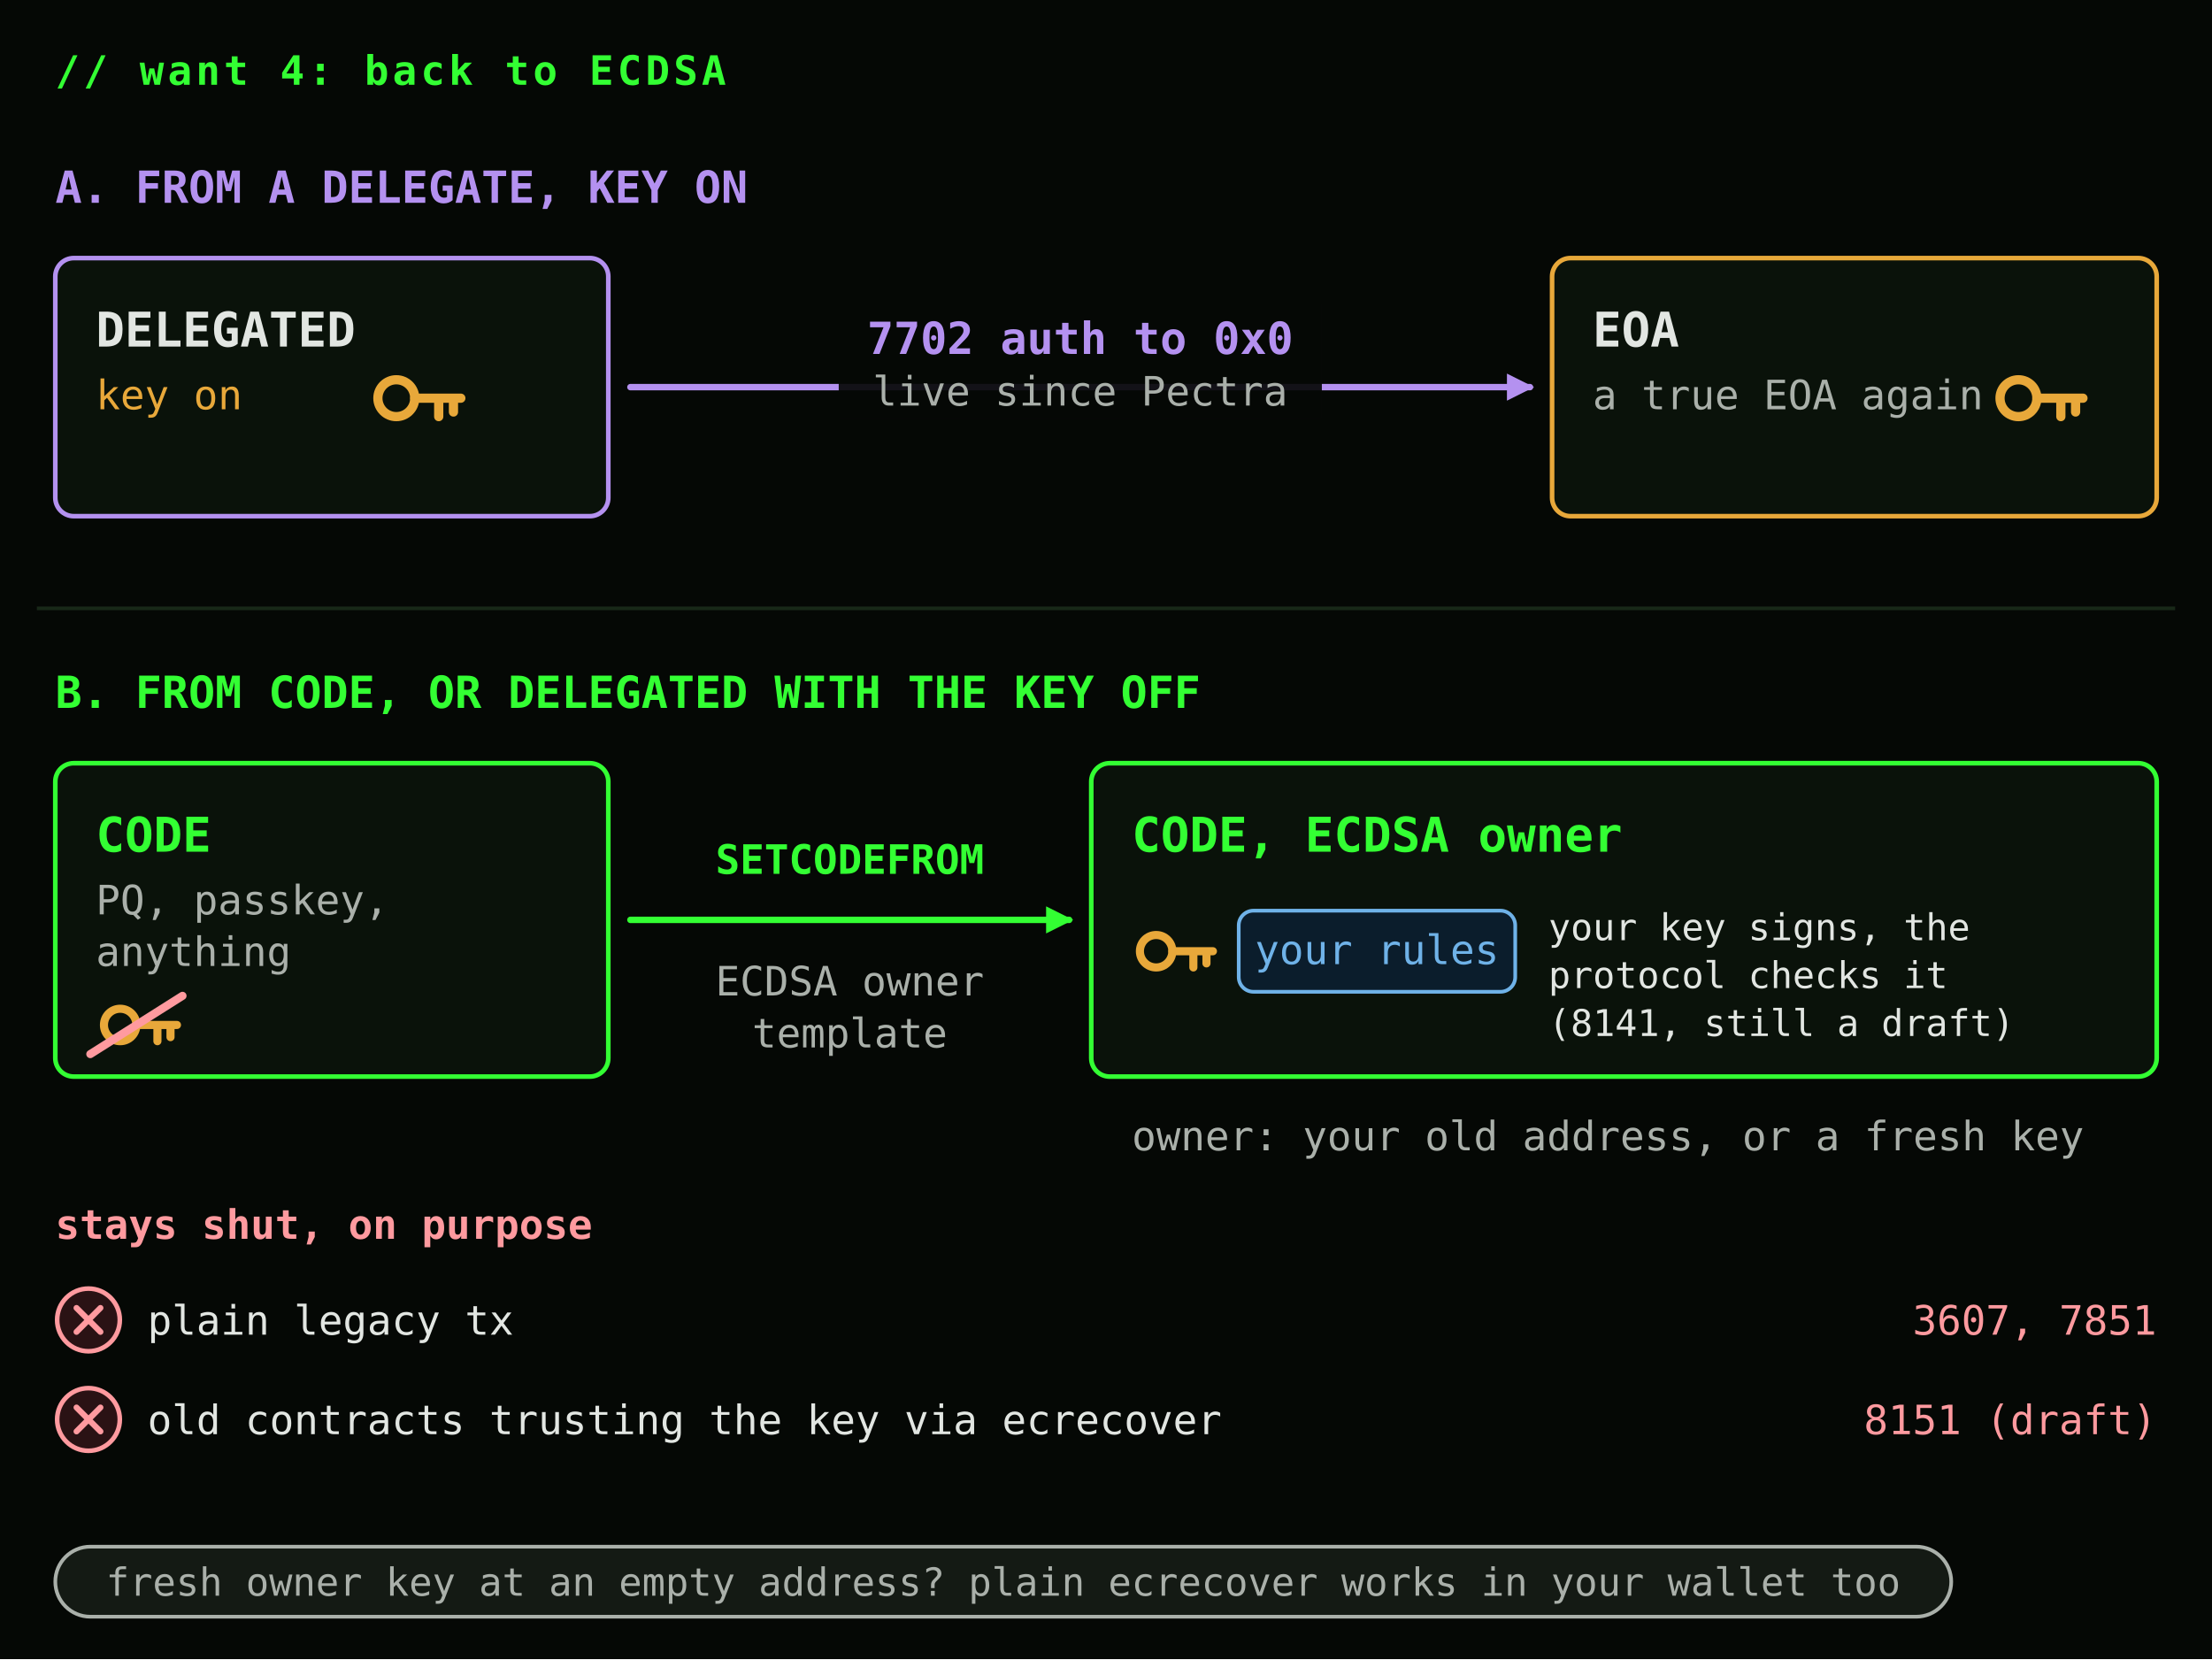
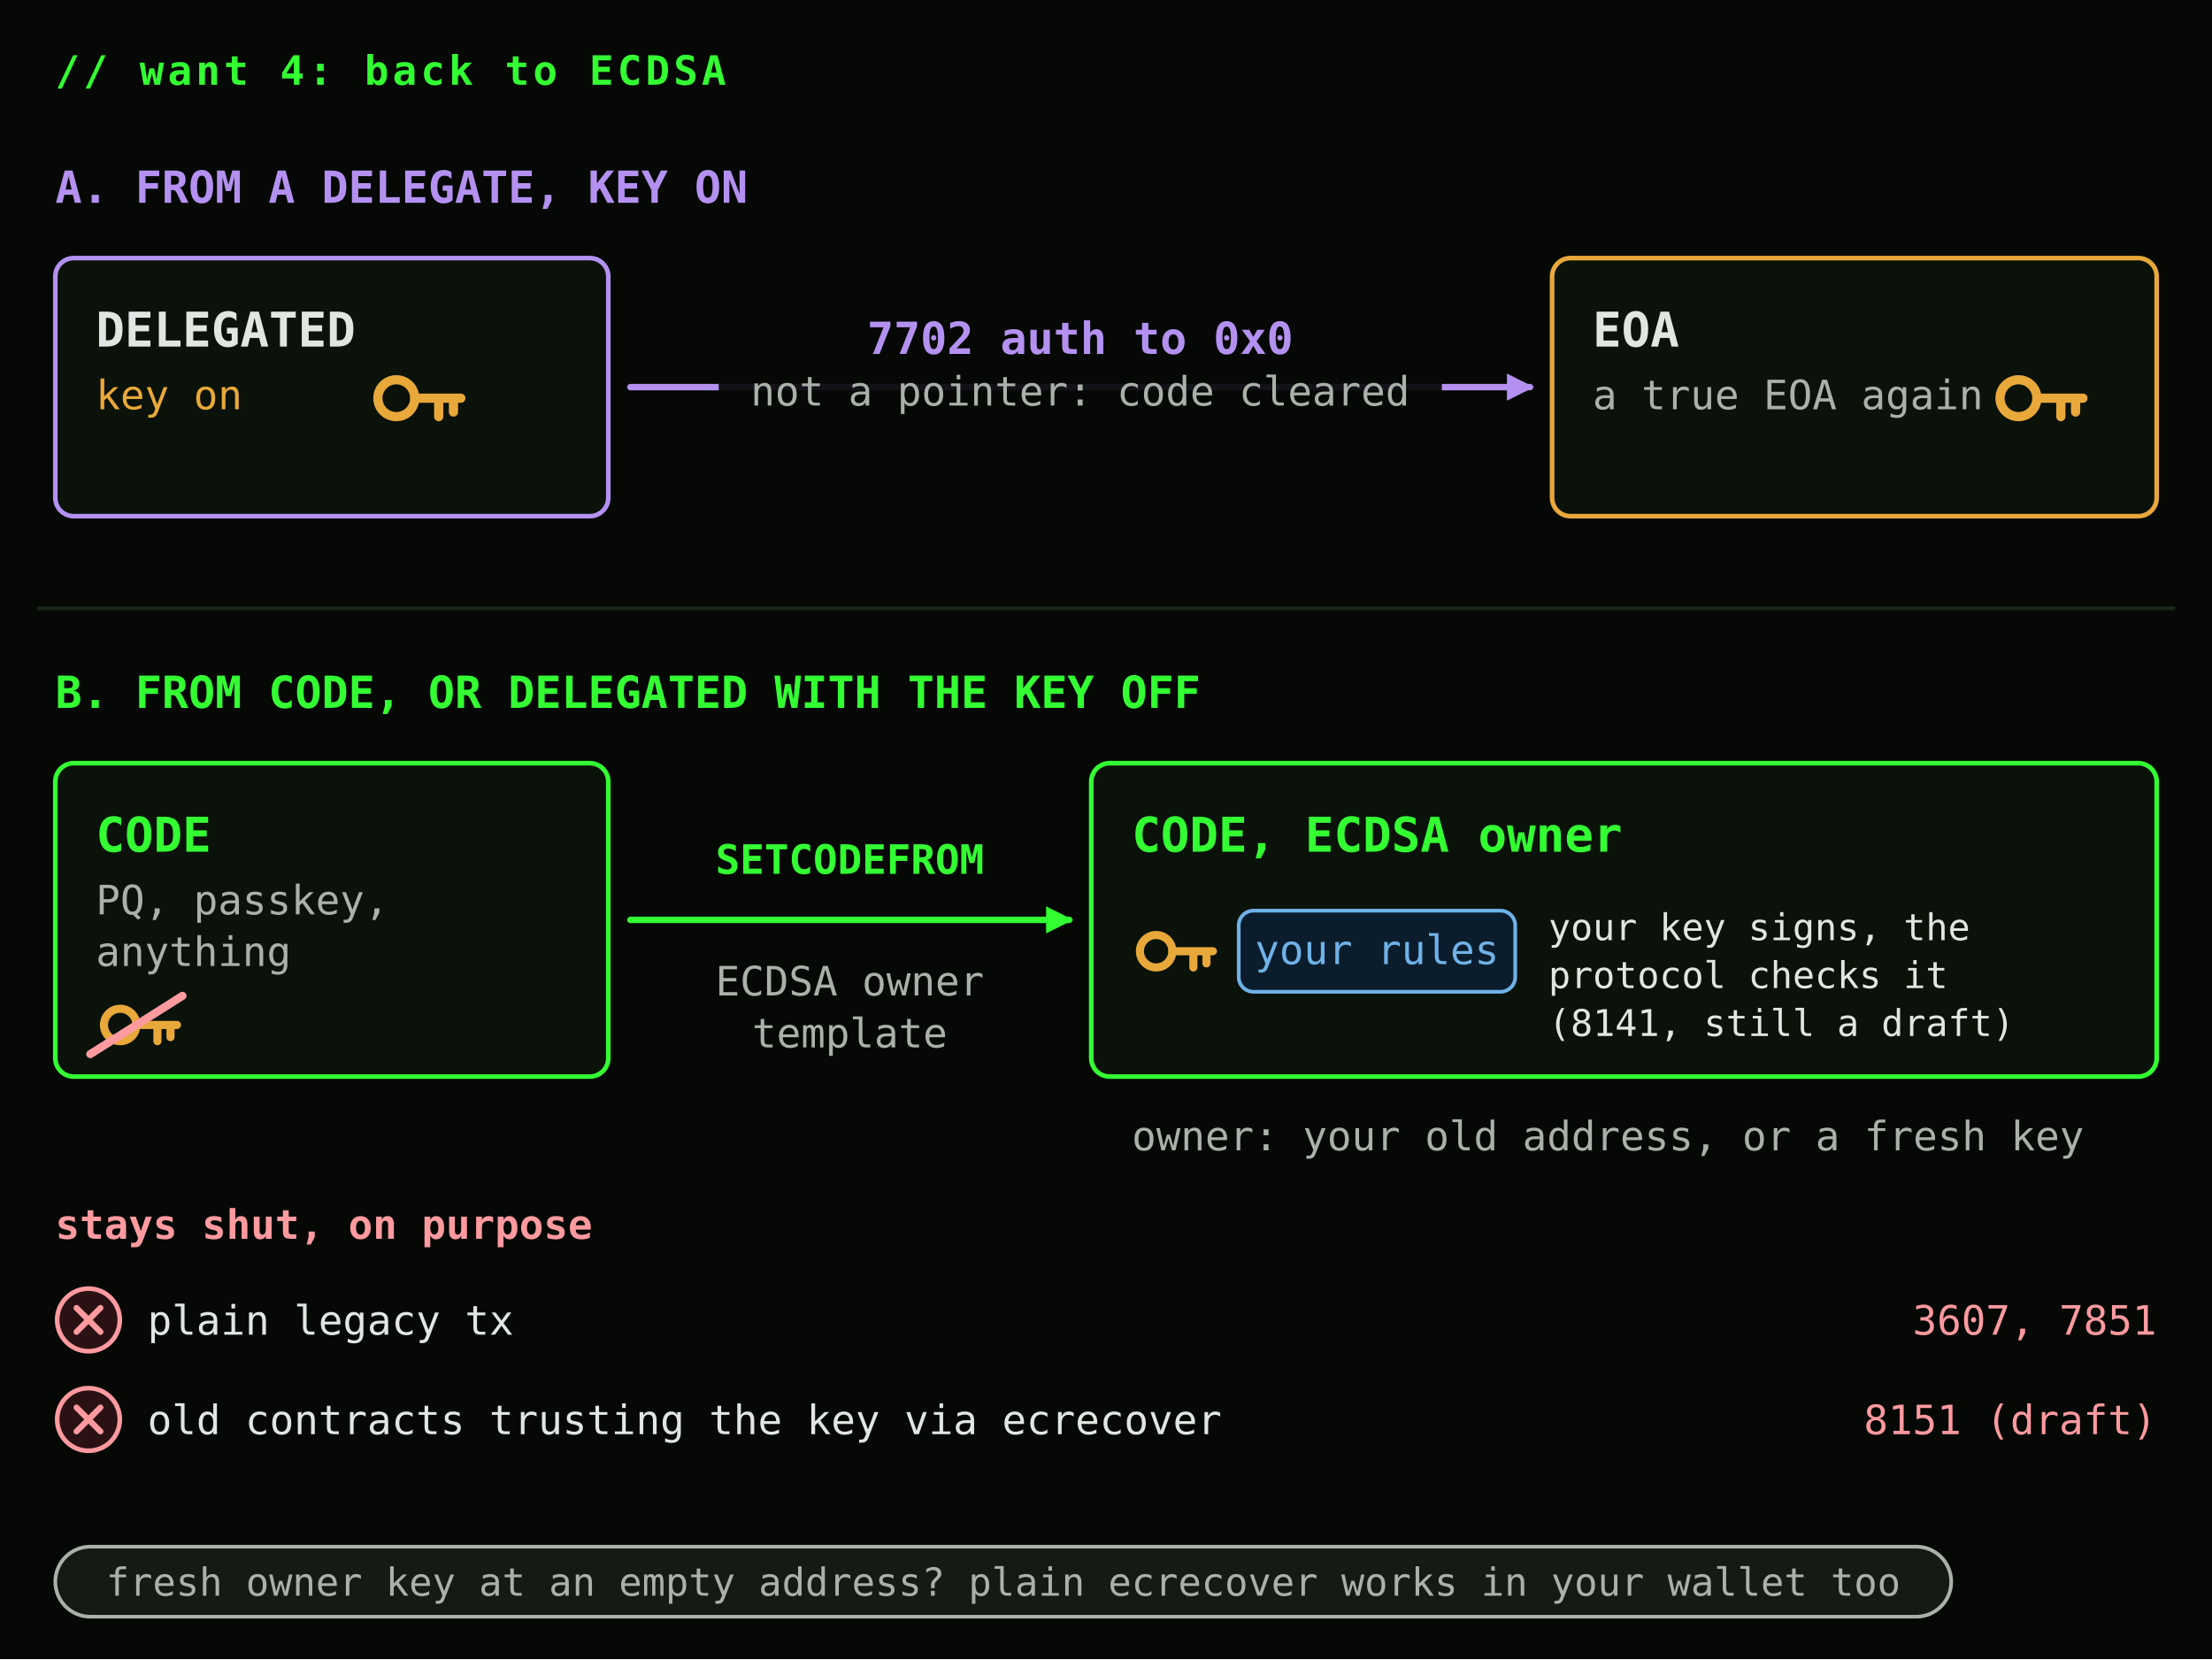
<svg xmlns="http://www.w3.org/2000/svg" width="1200" height="900" viewBox="0 0 1200 900" font-family="ui-monospace, SFMono-Regular, Menlo, Consolas, 'DejaVu Sans Mono', monospace">
  <defs>
    <marker id="ah0" viewBox="0 0 10 10" refX="8.5" refY="5" markerWidth="4.2" markerHeight="4.2" orient="auto-start-reverse">
      <path d="M0,0 L10,5 L0,10 z" fill="#33ff33" />
    </marker>
    <marker id="ah1" viewBox="0 0 10 10" refX="8.5" refY="5" markerWidth="4.2" markerHeight="4.2" orient="auto-start-reverse">
      <path d="M0,0 L10,5 L0,10 z" fill="#e8a83a" />
    </marker>
    <marker id="ah2" viewBox="0 0 10 10" refX="8.5" refY="5" markerWidth="4.2" markerHeight="4.2" orient="auto-start-reverse">
      <path d="M0,0 L10,5 L0,10 z" fill="#b491f0" />
    </marker>
    <marker id="ah3" viewBox="0 0 10 10" refX="8.5" refY="5" markerWidth="4.2" markerHeight="4.2" orient="auto-start-reverse">
      <path d="M0,0 L10,5 L0,10 z" fill="#6fb2e8" />
    </marker>
    <marker id="ah4" viewBox="0 0 10 10" refX="8.5" refY="5" markerWidth="4.2" markerHeight="4.2" orient="auto-start-reverse">
      <path d="M0,0 L10,5 L0,10 z" fill="#ff9a9f" />
    </marker>
    <marker id="ah5" viewBox="0 0 10 10" refX="8.5" refY="5" markerWidth="4.2" markerHeight="4.2" orient="auto-start-reverse">
      <path d="M0,0 L10,5 L0,10 z" fill="#aab0aa" />
    </marker>
  </defs>
  <rect width="1200" height="900" fill="#050805" />
  <text x="30" y="46.0" font-size="22" fill="#33ff33" font-weight="700" letter-spacing="2">// want 4: back to ECDSA</text>
  <text x="30" y="110.0" font-size="24" fill="#b491f0" font-weight="700">A. FROM A DELEGATE, KEY ON</text>
  <rect x="30" y="140" width="300" height="140" rx="10" fill="#0a120a" stroke="#b491f0" stroke-width="2.5" />
  <text x="52" y="188.0" font-size="26" fill="#e2e6e2" font-weight="700">DELEGATED</text>
  <text x="52" y="222.0" font-size="22" fill="#e8a83a">key on</text>
  <g fill="none" stroke="#e8a83a" stroke-width="5.0" stroke-linecap="round">
    <circle cx="215.0" cy="216" r="10.0" />
    <path d="M225.0,216 H250.0 M238.0,216 v10.0 M246.0,216 v7.5" />
  </g>
  <path d="M342,210 L830,210" fill="none" stroke="#b491f0" stroke-width="3.5" stroke-linecap="round" stroke-linejoin="round" marker-end="url(#ah2)" />
-   <rect x="455.0" y="165" width="262.1" height="62" fill="#050805" opacity="0.92" />
+   <rect x="389.9" y="165" width="392.3" height="62" fill="#050805" opacity="0.92" />
  <text x="586" y="192.0" font-size="24" fill="#b491f0" text-anchor="middle" font-weight="700">7702 auth to 0x0</text>
-   <text x="586" y="220.0" font-size="22" fill="#aab0aa" text-anchor="middle">live since Pectra</text>
+   <text x="586" y="220.0" font-size="22" fill="#aab0aa" text-anchor="middle">not a pointer: code cleared</text>
  <rect x="842" y="140" width="328" height="140" rx="10" fill="#0a120a" stroke="#e8a83a" stroke-width="2.5" />
  <text x="864" y="188.0" font-size="26" fill="#e2e6e2" font-weight="700">EOA</text>
  <text x="864" y="222.0" font-size="22" fill="#aab0aa">a true EOA again</text>
  <g fill="none" stroke="#e8a83a" stroke-width="5.0" stroke-linecap="round">
    <circle cx="1095.0" cy="216" r="10.0" />
    <path d="M1105.0,216 H1130.0 M1118.0,216 v10.0 M1126.0,216 v7.5" />
  </g>
  <line x1="20" y1="330" x2="1180" y2="330" stroke="#182818" stroke-width="2" />
  <text x="30" y="384.0" font-size="24" fill="#33ff33" font-weight="700">B. FROM CODE, OR DELEGATED WITH THE KEY OFF</text>
  <rect x="30" y="414" width="300" height="170" rx="10" fill="#0a120a" stroke="#33ff33" stroke-width="2.5" />
  <text x="52" y="462.0" font-size="26" fill="#33ff33" font-weight="700">CODE</text>
  <text x="52" y="496.0" font-size="22" fill="#aab0aa">PQ, passkey,</text>
  <text x="52" y="524.0" font-size="22" fill="#aab0aa">anything</text>
  <g fill="none" stroke="#e8a83a" stroke-width="4.4" stroke-linecap="round">
    <circle cx="65.2" cy="556" r="8.8" />
    <path d="M74.0,556 H96.0 M85.4,556 v8.8 M92.5,556 v6.6" />
  </g>
  <path d="M49.0,571.8 L99.0,540.2" stroke="#ff9a9f" stroke-width="4.4" stroke-linecap="round" />
  <path d="M342,499 L580,499" fill="none" stroke="#33ff33" stroke-width="3.5" stroke-linecap="round" stroke-linejoin="round" marker-end="url(#ah0)" />
  <text x="461" y="474.0" font-size="22" fill="#33ff33" text-anchor="middle" font-weight="700">SETCODEFROM</text>
  <text x="461" y="540.0" font-size="22" fill="#aab0aa" text-anchor="middle">ECDSA owner</text>
  <text x="461" y="568.2" font-size="22" fill="#aab0aa" text-anchor="middle">template</text>
  <rect x="592" y="414" width="578" height="170" rx="10" fill="#0a120a" stroke="#33ff33" stroke-width="2.5" />
  <text x="614" y="462.0" font-size="26" fill="#33ff33" font-weight="700">CODE, ECDSA owner</text>
  <g fill="none" stroke="#e8a83a" stroke-width="4.4" stroke-linecap="round">
    <circle cx="627.2" cy="516" r="8.8" />
    <path d="M636.0,516 H658.0 M647.4,516 v8.8 M654.5,516 v6.6" />
  </g>
  <rect x="672" y="494" width="150" height="44" rx="8" fill="#0b1d2c" stroke="#6fb2e8" stroke-width="2" />
  <text x="747" y="523.0" font-size="22" fill="#6fb2e8" text-anchor="middle">your rules</text>
  <text x="840" y="510.0" font-size="20" fill="#e2e6e2">your key signs, the</text>
  <text x="840" y="536.0" font-size="20" fill="#e2e6e2">protocol checks it</text>
  <text x="840" y="562.0" font-size="20" fill="#e2e6e2">(8141, still a draft)</text>
  <text x="614" y="624.0" font-size="22" fill="#aab0aa">owner: your old address, or a fresh key</text>
  <text x="30" y="672.0" font-size="22" fill="#ff9a9f" font-weight="700">stays shut, on purpose</text>
  <circle cx="48" cy="716" r="17" fill="#2a1214" stroke="#ff9a9f" stroke-width="2.5" />
  <path d="M41.5,709.5 l13,13 M54.5,709.5 l-13,13" stroke="#ff9a9f" stroke-width="3.2" stroke-linecap="round" />
  <text x="80" y="724.0" font-size="22" fill="#e2e6e2">plain legacy tx</text>
  <text x="1170" y="724.0" font-size="22" fill="#ff9a9f" text-anchor="end">3607, 7851</text>
  <circle cx="48" cy="770" r="17" fill="#2a1214" stroke="#ff9a9f" stroke-width="2.5" />
  <path d="M41.5,763.5 l13,13 M54.5,763.5 l-13,13" stroke="#ff9a9f" stroke-width="3.2" stroke-linecap="round" />
  <text x="80" y="778.0" font-size="22" fill="#e2e6e2">old contracts trusting the key via ecrecover</text>
  <text x="1170" y="778.0" font-size="22" fill="#ff9a9f" text-anchor="end">8151 (draft)</text>
  <rect x="30" y="839.0" width="1028.54" height="38" rx="19.0" fill="#141a14" stroke="#aab0aa" stroke-width="2" />
  <text x="544.27" y="865.6" font-size="21" fill="#aab0aa" text-anchor="middle">fresh owner key at an empty address? plain ecrecover works in your wallet too</text>
</svg>
